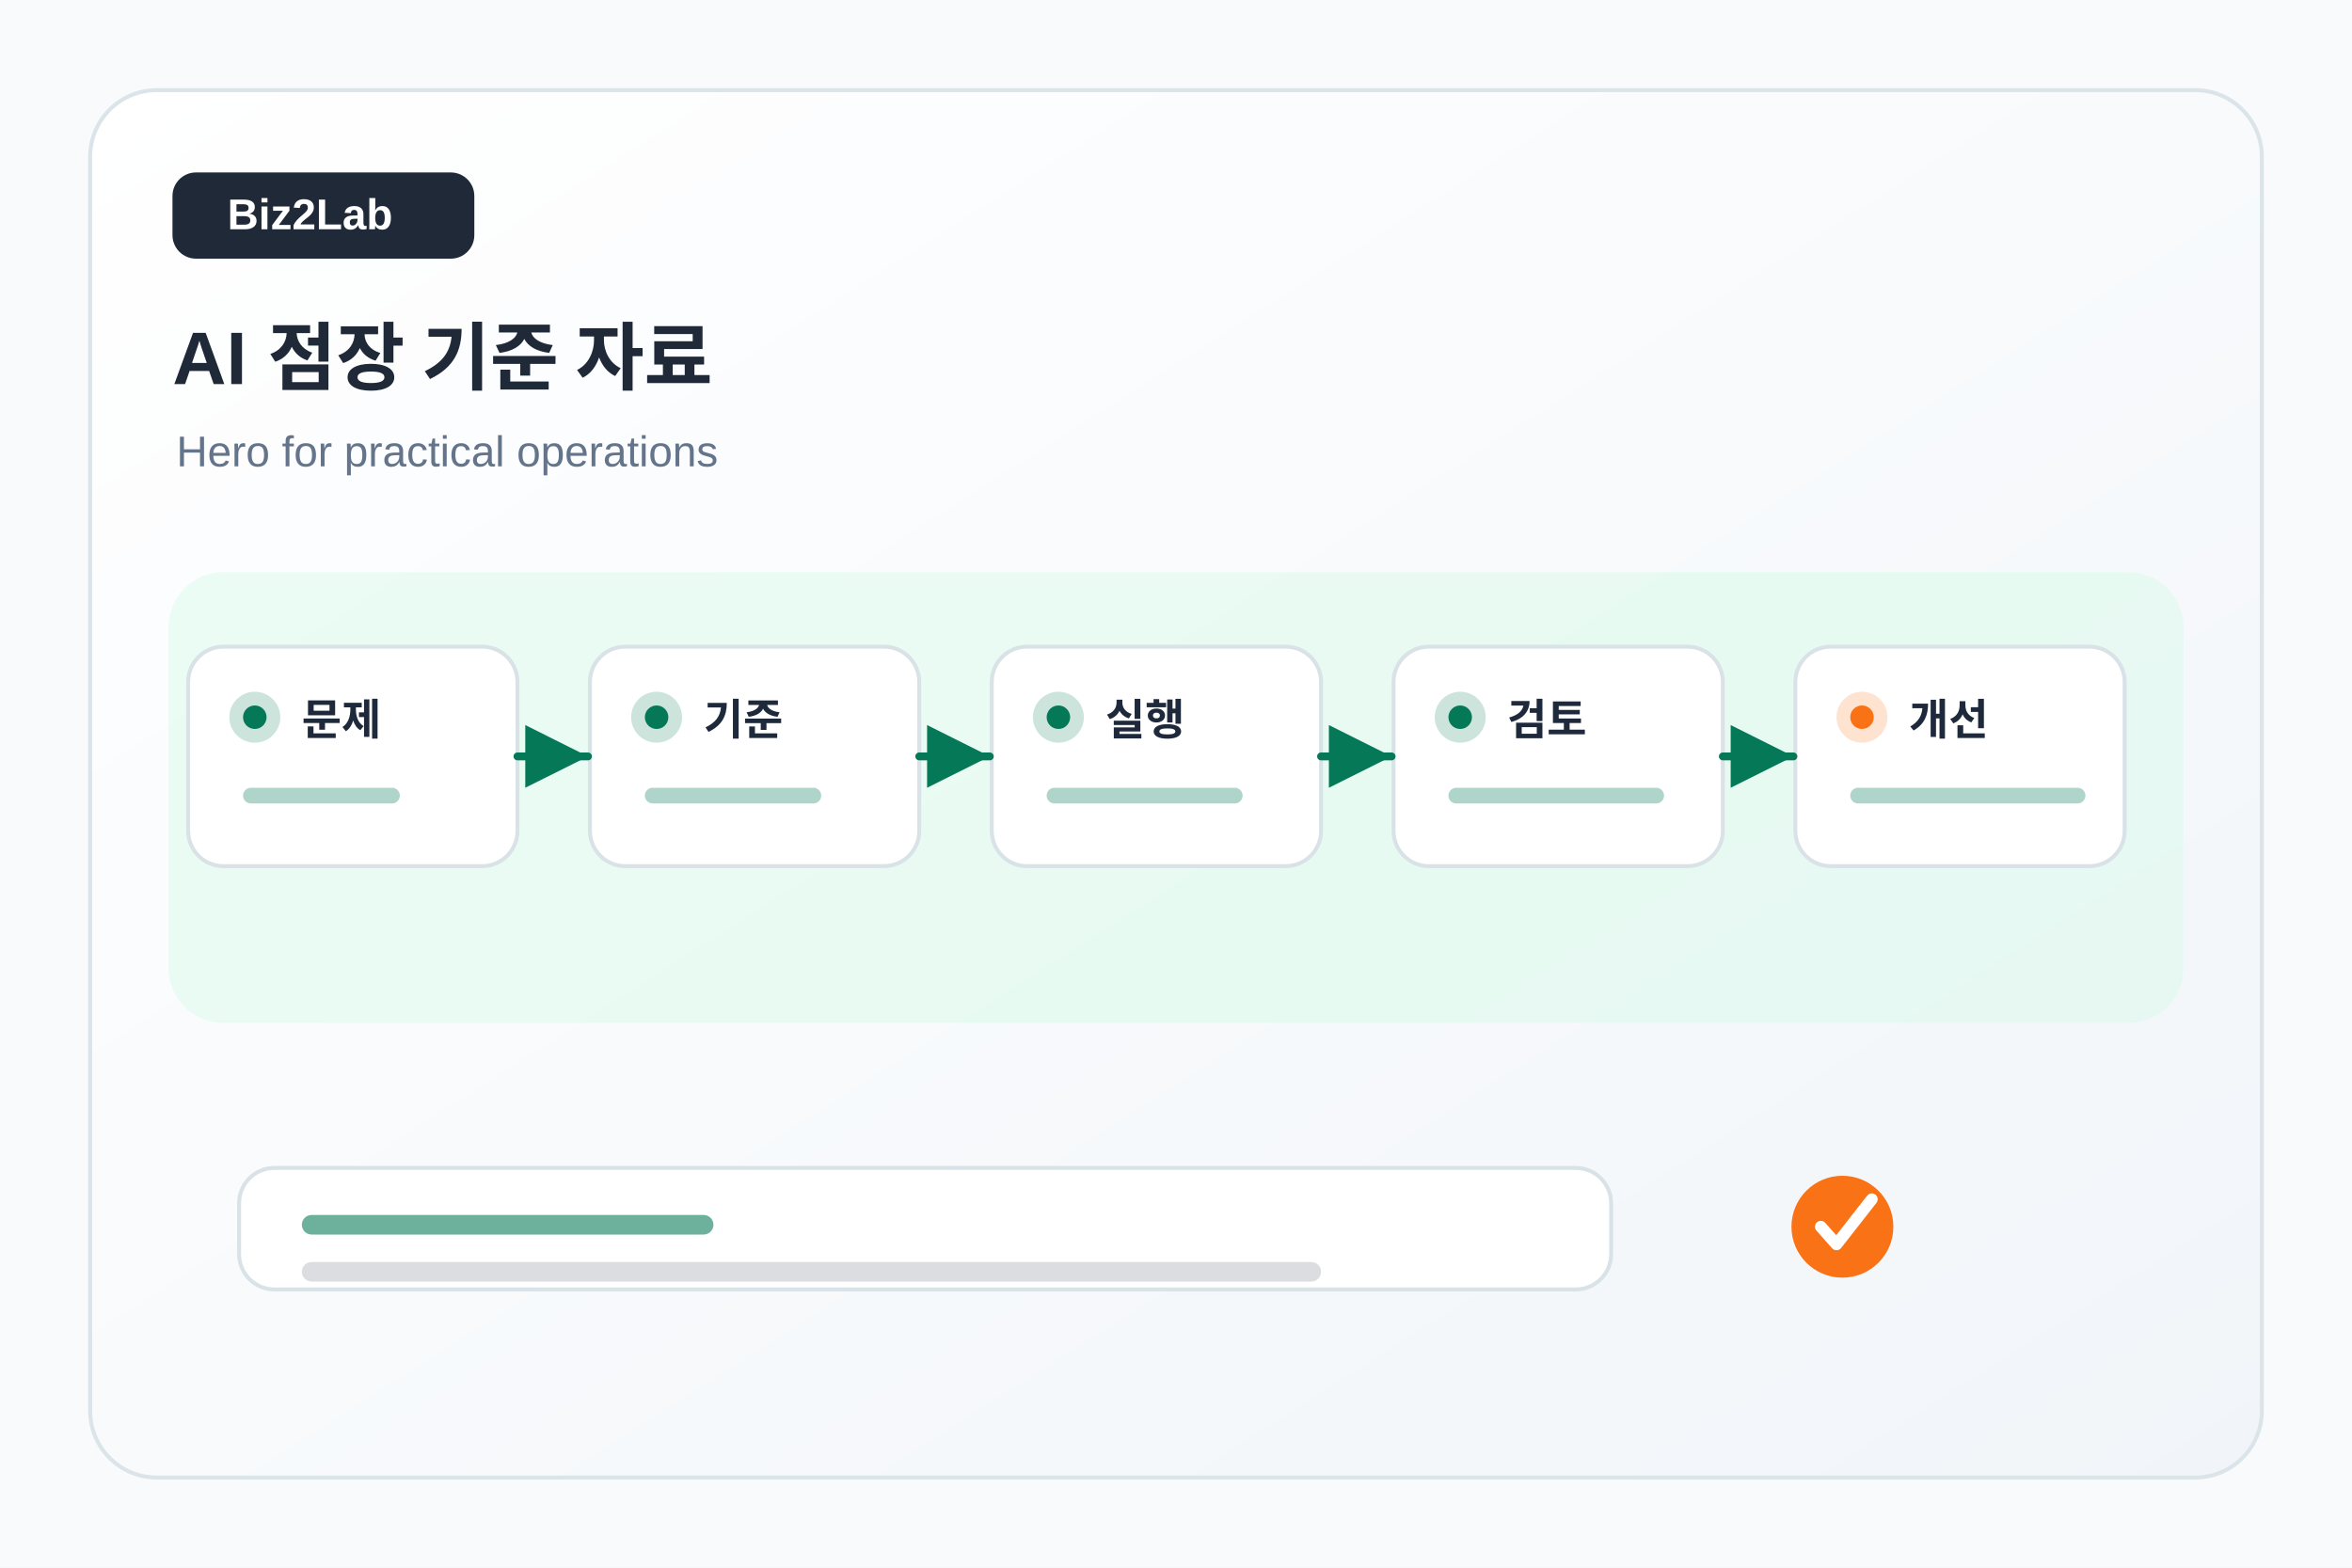
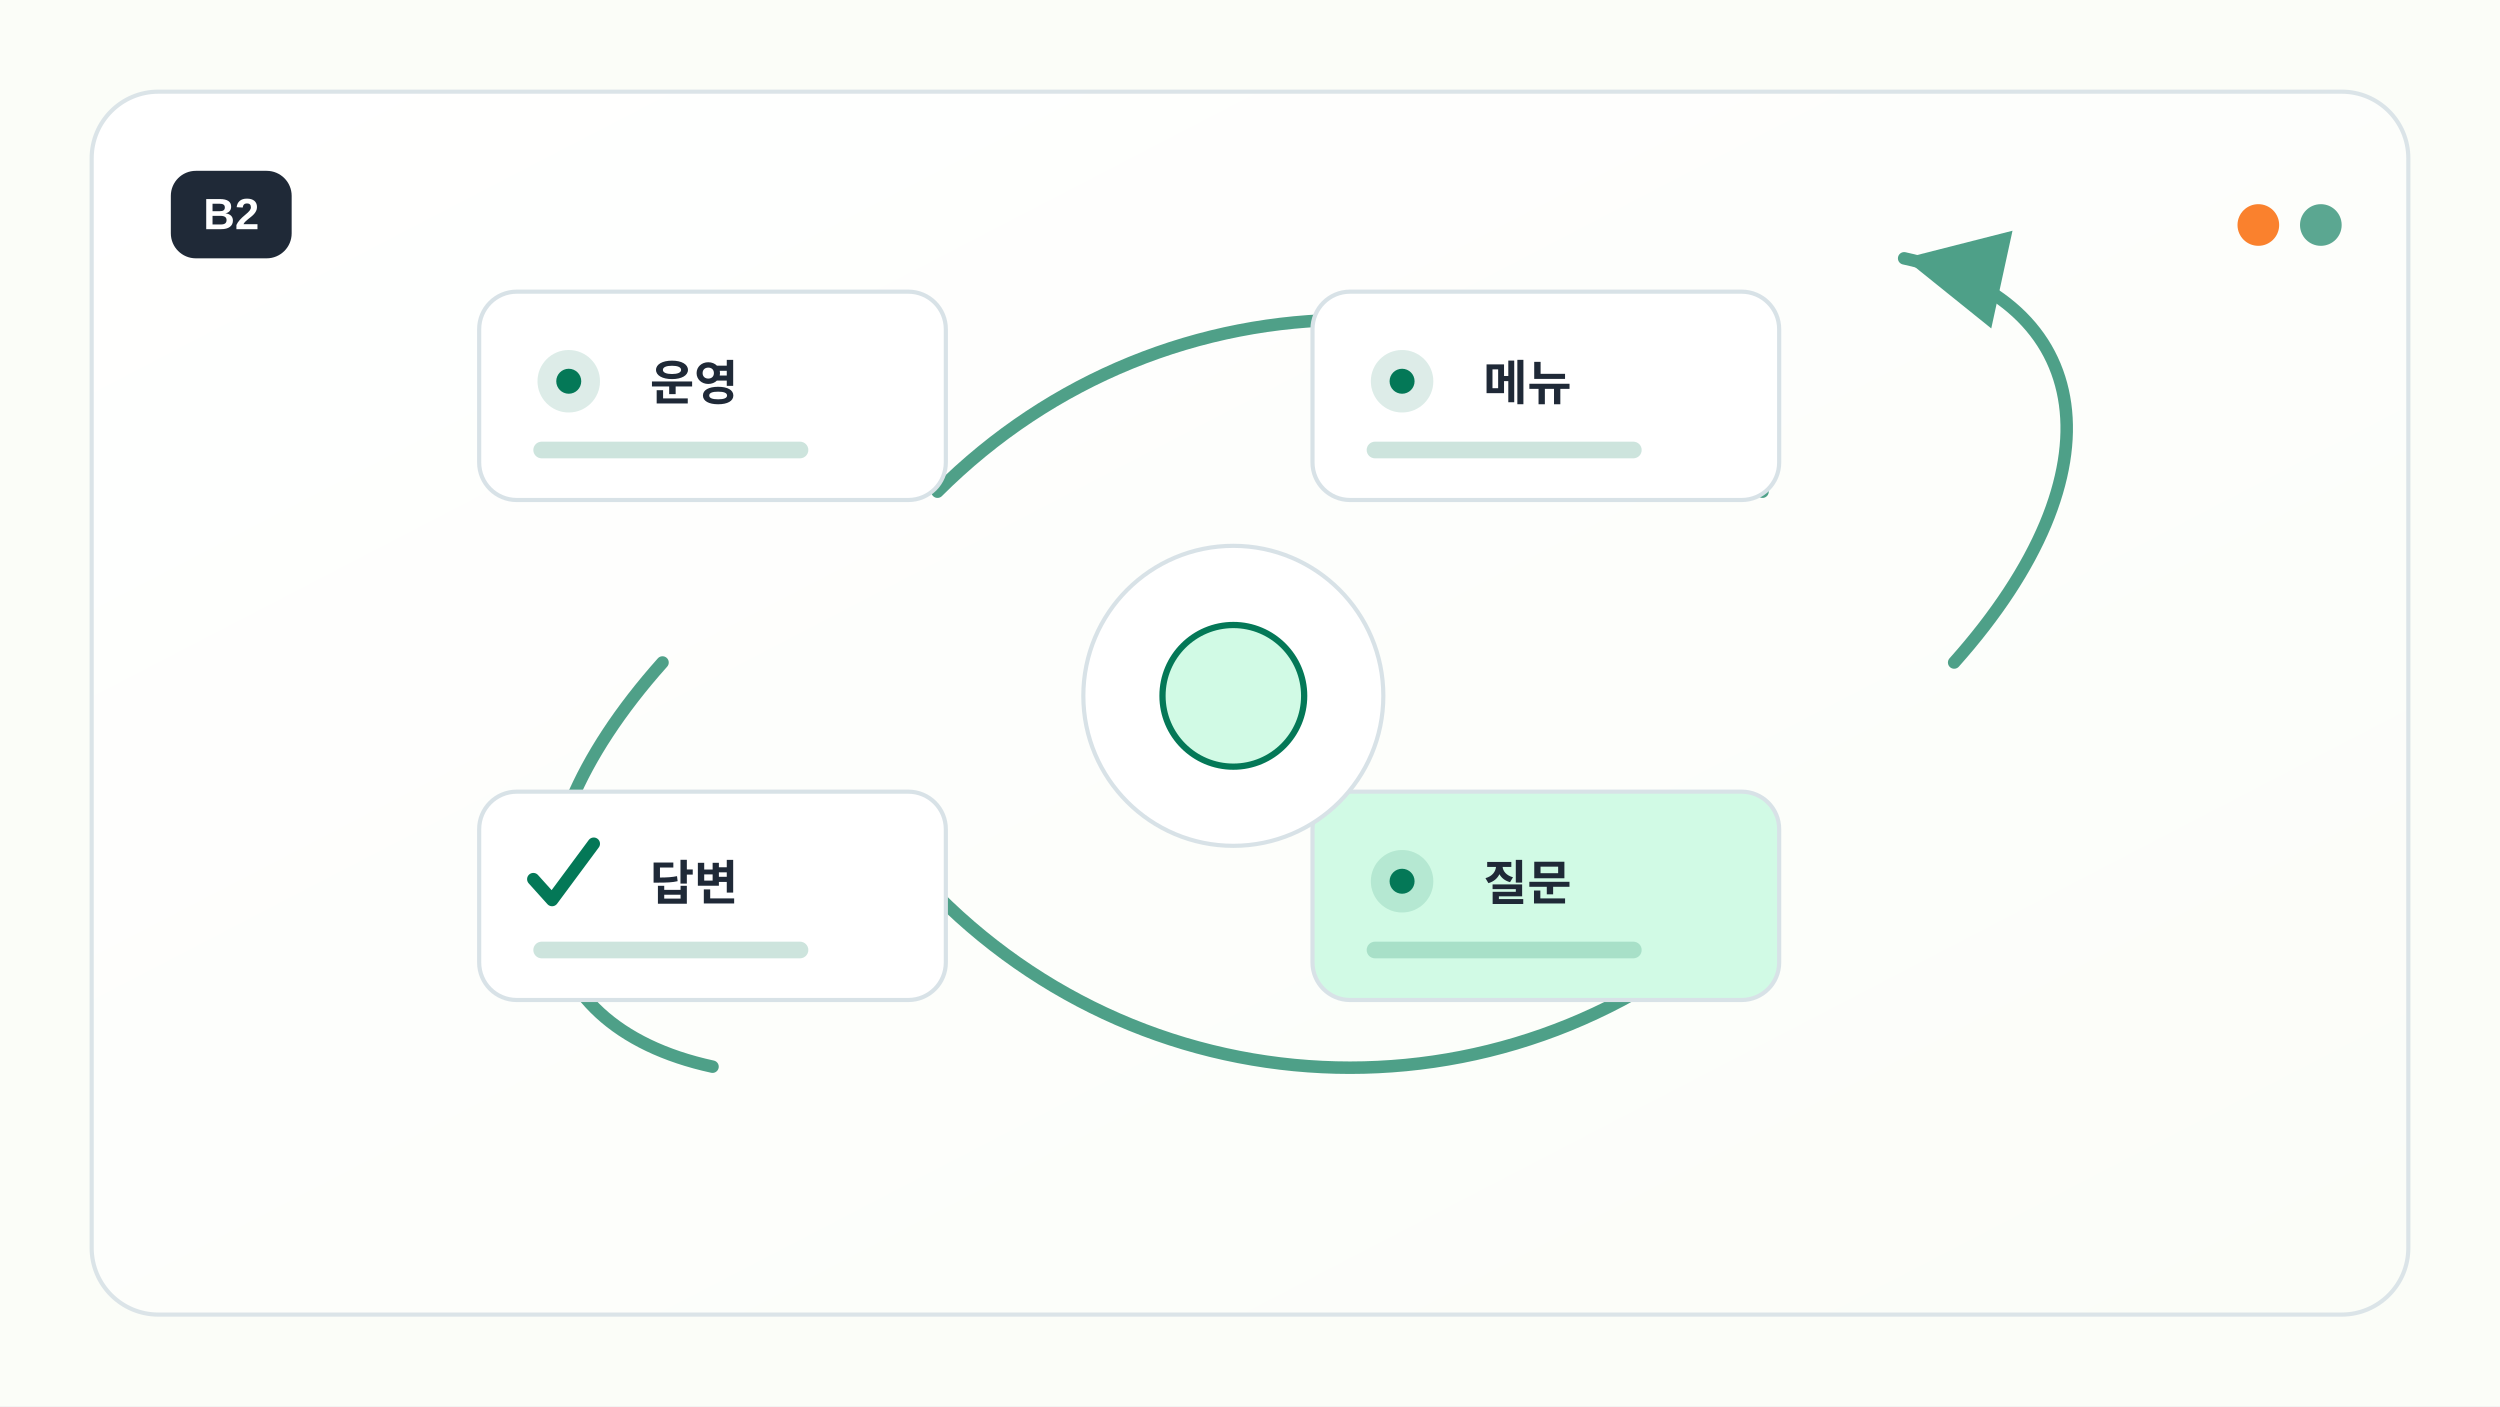
- <svg xmlns="http://www.w3.org/2000/svg" width="1200" height="800" viewBox="0 0 1200 800" role="img">
+ <svg xmlns="http://www.w3.org/2000/svg" width="1200" height="675" viewBox="0 0 1200 675" role="img">
  <defs>
    <marker id="arrow" markerWidth="12" markerHeight="12" refX="10" refY="6" orient="auto" markerUnits="strokeWidth">
      <path d="M2,2 L10,6 L2,10 Z" fill="#047857" />
    </marker>
-     <linearGradient id="bg" x1="0" x2="1" y1="0" y2="1">
+     <linearGradient id="panel" x1="0" x2="1" y1="0" y2="1">
      <stop offset="0" stop-color="#ffffff" />
-       <stop offset="1" stop-color="#f1f5f9" />
+       <stop offset="1" stop-color="#fbfdf8" />
    </linearGradient>
  </defs>
-   <rect width="1200" height="800" fill="#f8fafc" />
-   <rect x="46" y="46" width="1108" height="708" rx="34" fill="url(#bg)" stroke="#dbe4e8" stroke-width="2" />
-   <rect x="88" y="88" width="154" height="44" rx="12" fill="#1f2937" />
-   <text x="116" y="117" fill="#ffffff" font-family="Arial, sans-serif" font-size="22" font-weight="800">Biz2Lab</text>
-   <text x="88" y="196" fill="#1f2937" font-family="Arial, 'Malgun Gothic', sans-serif" font-size="38" font-weight="800">AI 점장 기준 자료</text>
-   <text x="90" y="238" fill="#64748b" font-family="Arial, sans-serif" font-size="22">Hero for practical operations</text>
-   <rect x="86" y="292" width="1028" height="230" rx="28" fill="#d1fae5" opacity="0.42" />
-   <g>
-     <rect x="96" y="330" width="168" height="112" rx="18" fill="#ffffff" stroke="#d8e2e7" stroke-width="2" />
-     <circle cx="130" cy="366" r="13" fill="#047857" opacity="0.2" />
-     <circle cx="130" cy="366" r="6" fill="#047857" />
-     <text x="154" y="375" fill="#1e293b" font-family="Arial, 'Malgun Gothic', sans-serif" font-size="22" font-weight="700">문제</text>
-     <rect x="124" y="402" width="80" height="8" rx="4" fill="#047857" opacity="0.32" />
+   <rect width="1200" height="675" fill="#fbfdf8" />
+   <rect x="44" y="44" width="1112" height="587" rx="32" fill="url(#panel)" stroke="#dbe4e8" stroke-width="2" />
+   <rect x="82" y="82" width="58" height="42" rx="12" fill="#1f2937" />
+   <text x="111" y="110" text-anchor="middle" fill="#ffffff" font-family="Arial, 'Malgun Gothic', sans-serif" font-size="21" font-weight="700">B2</text>
+   <g opacity="0.9">
+     <circle cx="1084" cy="108" r="10" fill="#f97316" />
+     <circle cx="1114" cy="108" r="10" fill="#047857" opacity="0.72" />
  </g>
-   <g>
-     <rect x="301" y="330" width="168" height="112" rx="18" fill="#ffffff" stroke="#d8e2e7" stroke-width="2" />
-     <circle cx="335" cy="366" r="13" fill="#047857" opacity="0.2" />
-     <circle cx="335" cy="366" r="6" fill="#047857" />
-     <text x="359" y="375" fill="#1e293b" font-family="Arial, 'Malgun Gothic', sans-serif" font-size="22" font-weight="700">기준</text>
-     <rect x="329" y="402" width="90" height="8" rx="4" fill="#047857" opacity="0.32" />
+   <g data-family="ai-store-knowledge-card">
+     <path d="M450 236 C560 126, 736 126, 846 236 M846 430 C736 540, 560 540, 450 430 M318 318 C236 410, 250 492, 342 512 M938 318 C1020 226, 1006 144, 914 124" fill="none" stroke="#047857" stroke-width="6" stroke-linecap="round" marker-end="url(#arrow)" opacity="0.7" />
+     <g>
+       <rect x="230" y="140" width="224" height="100" rx="18" fill="#ffffff" stroke="#d8e2e7" stroke-width="2" />
+       <circle cx="273" cy="183" r="15" fill="#047857" opacity="0.14" />
+       <circle cx="273" cy="183" r="6" fill="#047857" />
+       <text x="312" y="192" text-anchor="start" fill="#1f2937" font-family="Arial, 'Malgun Gothic', sans-serif" font-size="23" font-weight="700">운영</text>
+       <rect x="256" y="212" width="132" height="8" rx="4" fill="#047857" opacity="0.2" />
+     </g>
+     <g>
+       <rect x="630" y="140" width="224" height="100" rx="18" fill="#ffffff" stroke="#d8e2e7" stroke-width="2" />
+       <circle cx="673" cy="183" r="15" fill="#047857" opacity="0.14" />
+       <circle cx="673" cy="183" r="6" fill="#047857" />
+       <text x="712" y="192" text-anchor="start" fill="#1f2937" font-family="Arial, 'Malgun Gothic', sans-serif" font-size="23" font-weight="700">메뉴</text>
+       <rect x="656" y="212" width="132" height="8" rx="4" fill="#047857" opacity="0.2" />
+     </g>
+     <g>
+       <rect x="630" y="380" width="224" height="100" rx="18" fill="#d1fae5" stroke="#d8e2e7" stroke-width="2" />
+       <circle cx="673" cy="423" r="15" fill="#047857" opacity="0.14" />
+       <circle cx="673" cy="423" r="6" fill="#047857" />
+       <text x="712" y="432" text-anchor="start" fill="#1f2937" font-family="Arial, 'Malgun Gothic', sans-serif" font-size="23" font-weight="700">질문</text>
+       <rect x="656" y="452" width="132" height="8" rx="4" fill="#047857" opacity="0.2" />
+     </g>
+     <g>
+       <rect x="230" y="380" width="224" height="100" rx="18" fill="#ffffff" stroke="#d8e2e7" stroke-width="2" />
+       <path d="M256 422 l9 10 l20 -27" fill="none" stroke="#047857" stroke-width="6" stroke-linecap="round" stroke-linejoin="round" />
+       <text x="312" y="432" text-anchor="start" fill="#1f2937" font-family="Arial, 'Malgun Gothic', sans-serif" font-size="23" font-weight="700">답변</text>
+       <rect x="256" y="452" width="132" height="8" rx="4" fill="#047857" opacity="0.2" />
+     </g>
+     <circle cx="592" cy="334" r="72" fill="#ffffff" stroke="#d8e2e7" stroke-width="2" />
+     <circle cx="592" cy="334" r="34" fill="#d1fae5" stroke="#047857" stroke-width="3" />
  </g>
-   <g>
-     <rect x="506" y="330" width="168" height="112" rx="18" fill="#ffffff" stroke="#d8e2e7" stroke-width="2" />
-     <circle cx="540" cy="366" r="13" fill="#047857" opacity="0.2" />
-     <circle cx="540" cy="366" r="6" fill="#047857" />
-     <text x="564" y="375" fill="#1e293b" font-family="Arial, 'Malgun Gothic', sans-serif" font-size="22" font-weight="700">실행</text>
-     <rect x="534" y="402" width="100" height="8" rx="4" fill="#047857" opacity="0.32" />
-   </g>
-   <g>
-     <rect x="711" y="330" width="168" height="112" rx="18" fill="#ffffff" stroke="#d8e2e7" stroke-width="2" />
-     <circle cx="745" cy="366" r="13" fill="#047857" opacity="0.2" />
-     <circle cx="745" cy="366" r="6" fill="#047857" />
-     <text x="769" y="375" fill="#1e293b" font-family="Arial, 'Malgun Gothic', sans-serif" font-size="22" font-weight="700">검토</text>
-     <rect x="739" y="402" width="110" height="8" rx="4" fill="#047857" opacity="0.32" />
-   </g>
-   <g>
-     <rect x="916" y="330" width="168" height="112" rx="18" fill="#ffffff" stroke="#d8e2e7" stroke-width="2" />
-     <circle cx="950" cy="366" r="13" fill="#f97316" opacity="0.2" />
-     <circle cx="950" cy="366" r="6" fill="#f97316" />
-     <text x="974" y="375" fill="#1e293b" font-family="Arial, 'Malgun Gothic', sans-serif" font-size="22" font-weight="700">개선</text>
-     <rect x="944" y="402" width="120" height="8" rx="4" fill="#047857" opacity="0.32" />
-   </g>
-   <path d="M 264 386 C 276 386, 288 386, 300 386" stroke="#047857" stroke-width="4" fill="none" stroke-linecap="round" marker-end="url(#arrow)" />
-   <path d="M 469 386 C 481 386, 493 386, 505 386" stroke="#047857" stroke-width="4" fill="none" stroke-linecap="round" marker-end="url(#arrow)" />
-   <path d="M 674 386 C 686 386, 698 386, 710 386" stroke="#047857" stroke-width="4" fill="none" stroke-linecap="round" marker-end="url(#arrow)" />
-   <path d="M 879 386 C 891 386, 903 386, 915 386" stroke="#047857" stroke-width="4" fill="none" stroke-linecap="round" marker-end="url(#arrow)" />
-   <rect x="122" y="596" width="700" height="62" rx="18" fill="#ffffff" stroke="#d8e2e7" stroke-width="2" />
-   <rect x="154" y="620" width="210" height="10" rx="5" fill="#047857" opacity="0.58" />
-   <rect x="154" y="644" width="520" height="10" rx="5" fill="#1f2937" opacity="0.16" />
-   <circle cx="940" cy="626" r="26" fill="#f97316" />
-   <path d="M929 626 l8 9 l18 -23" fill="none" stroke="#ffffff" stroke-width="6" stroke-linecap="round" stroke-linejoin="round" />
</svg>
